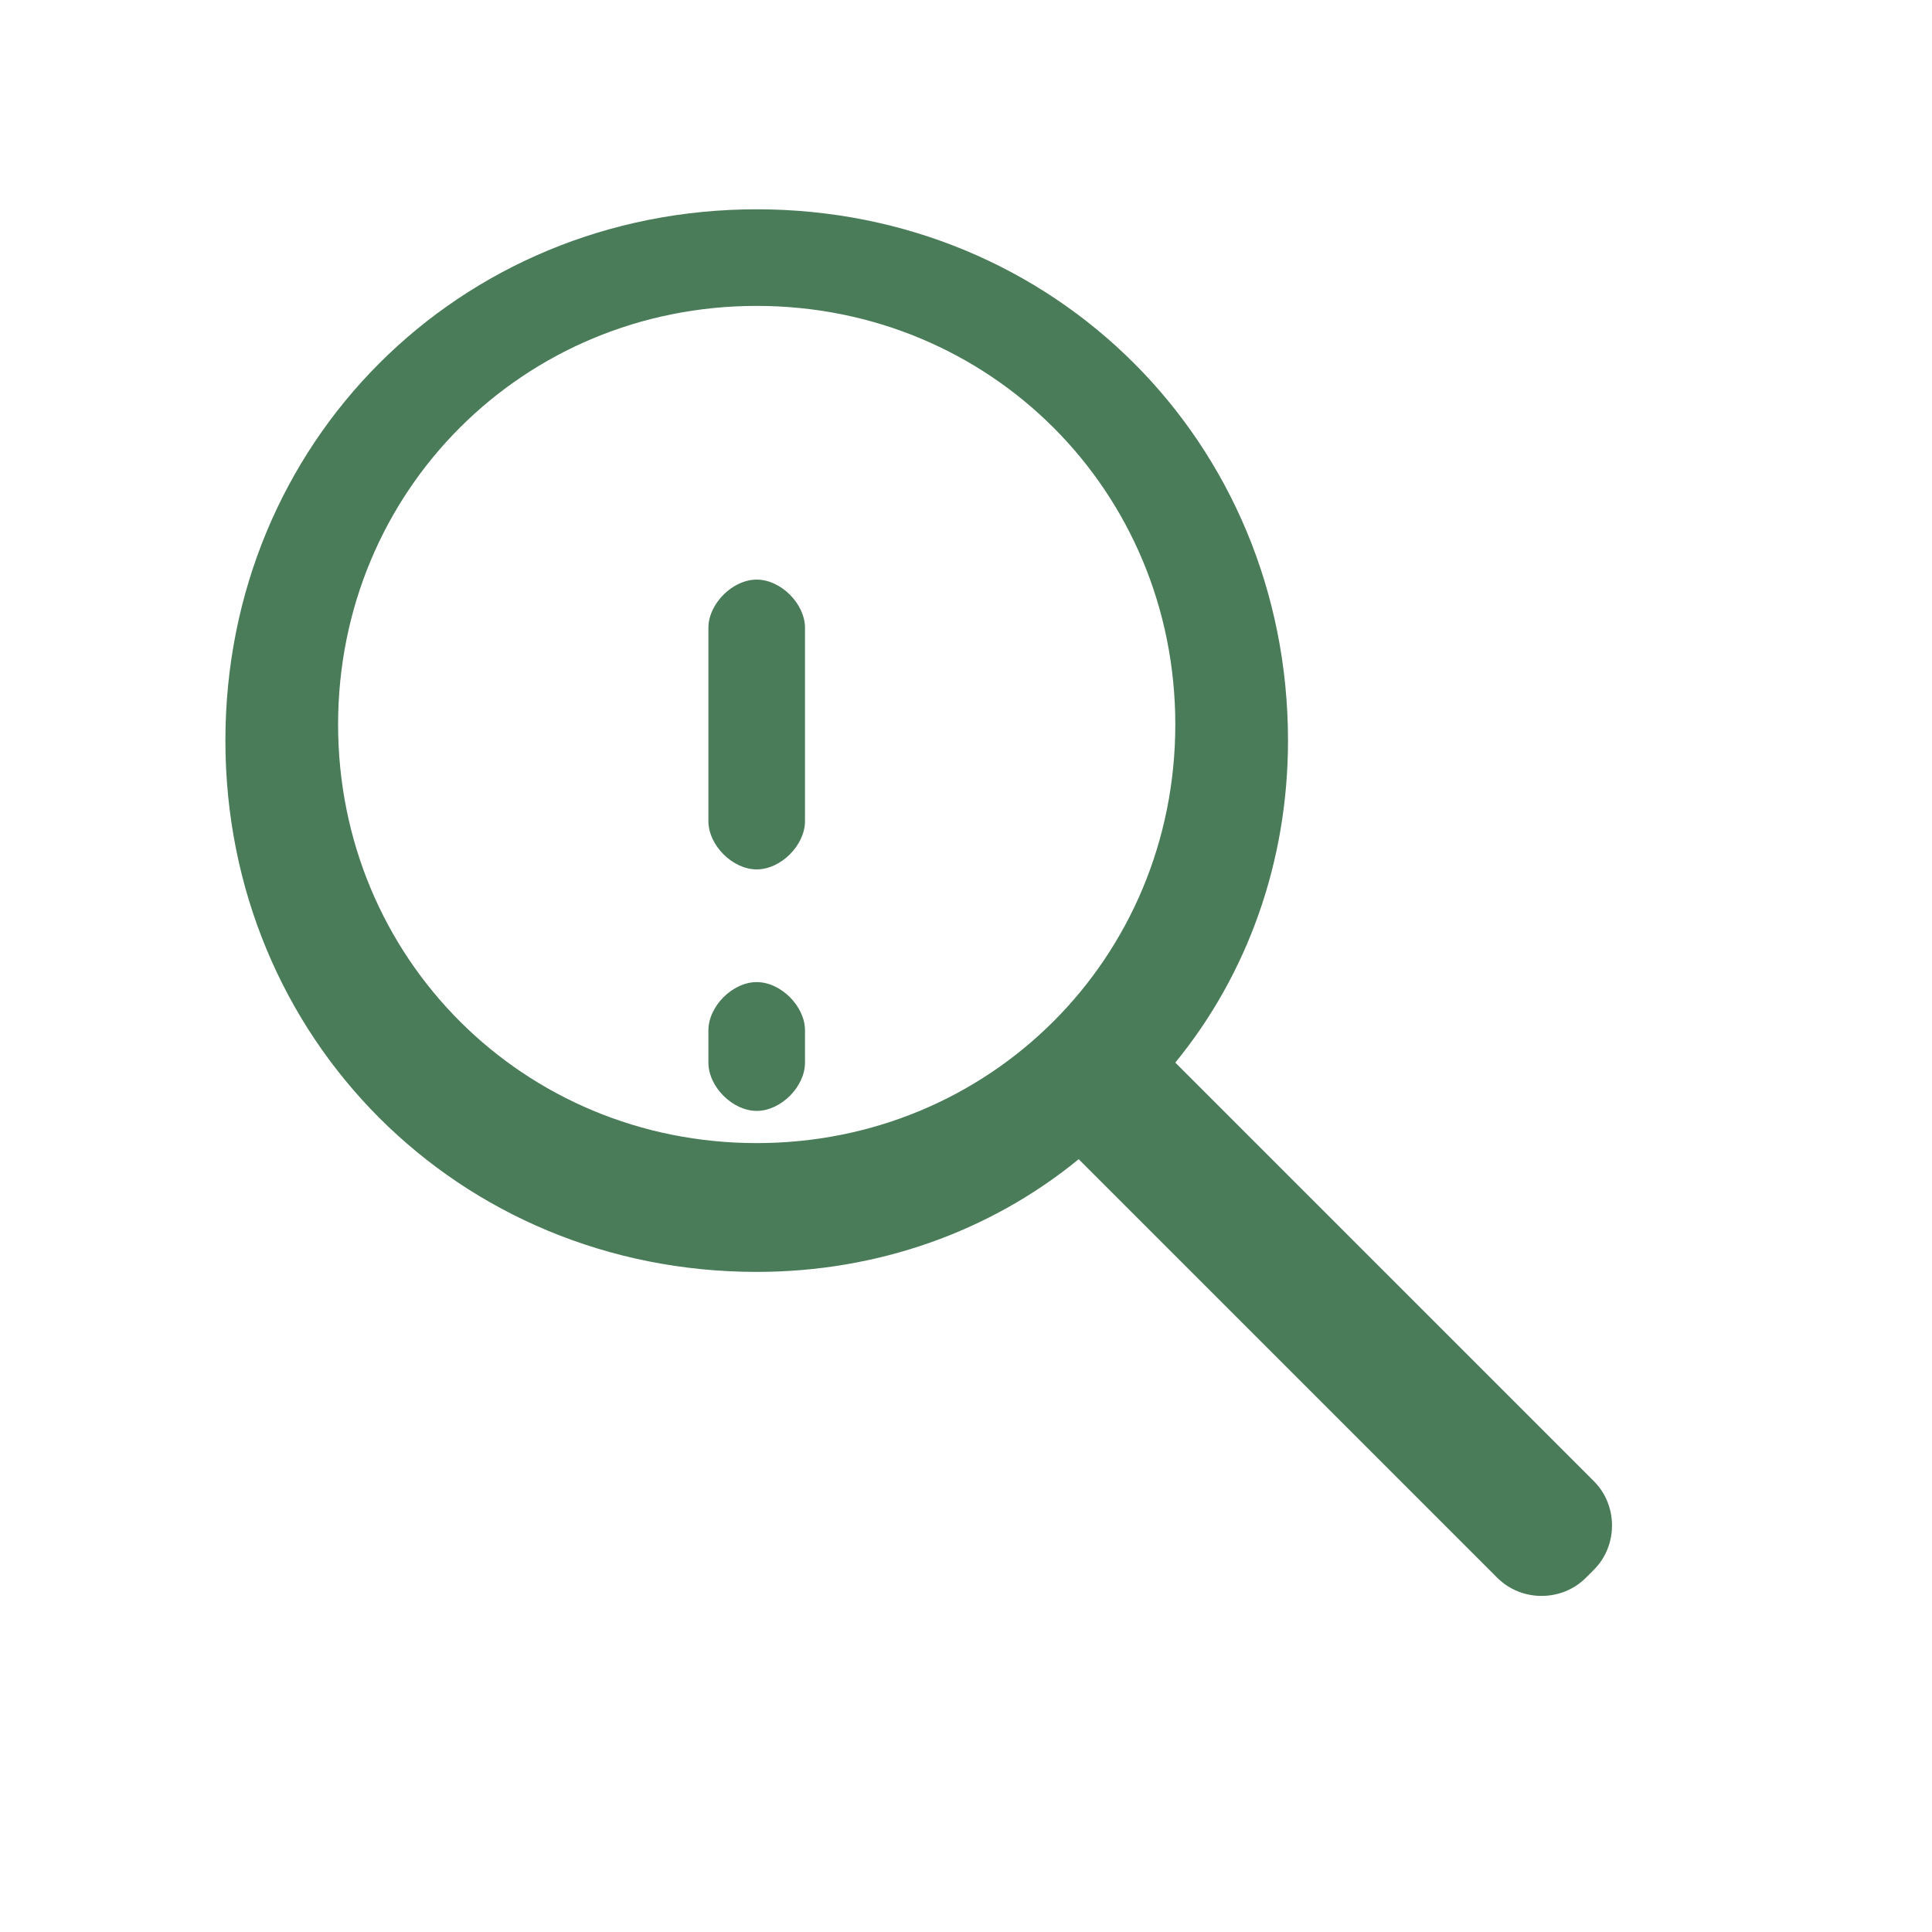
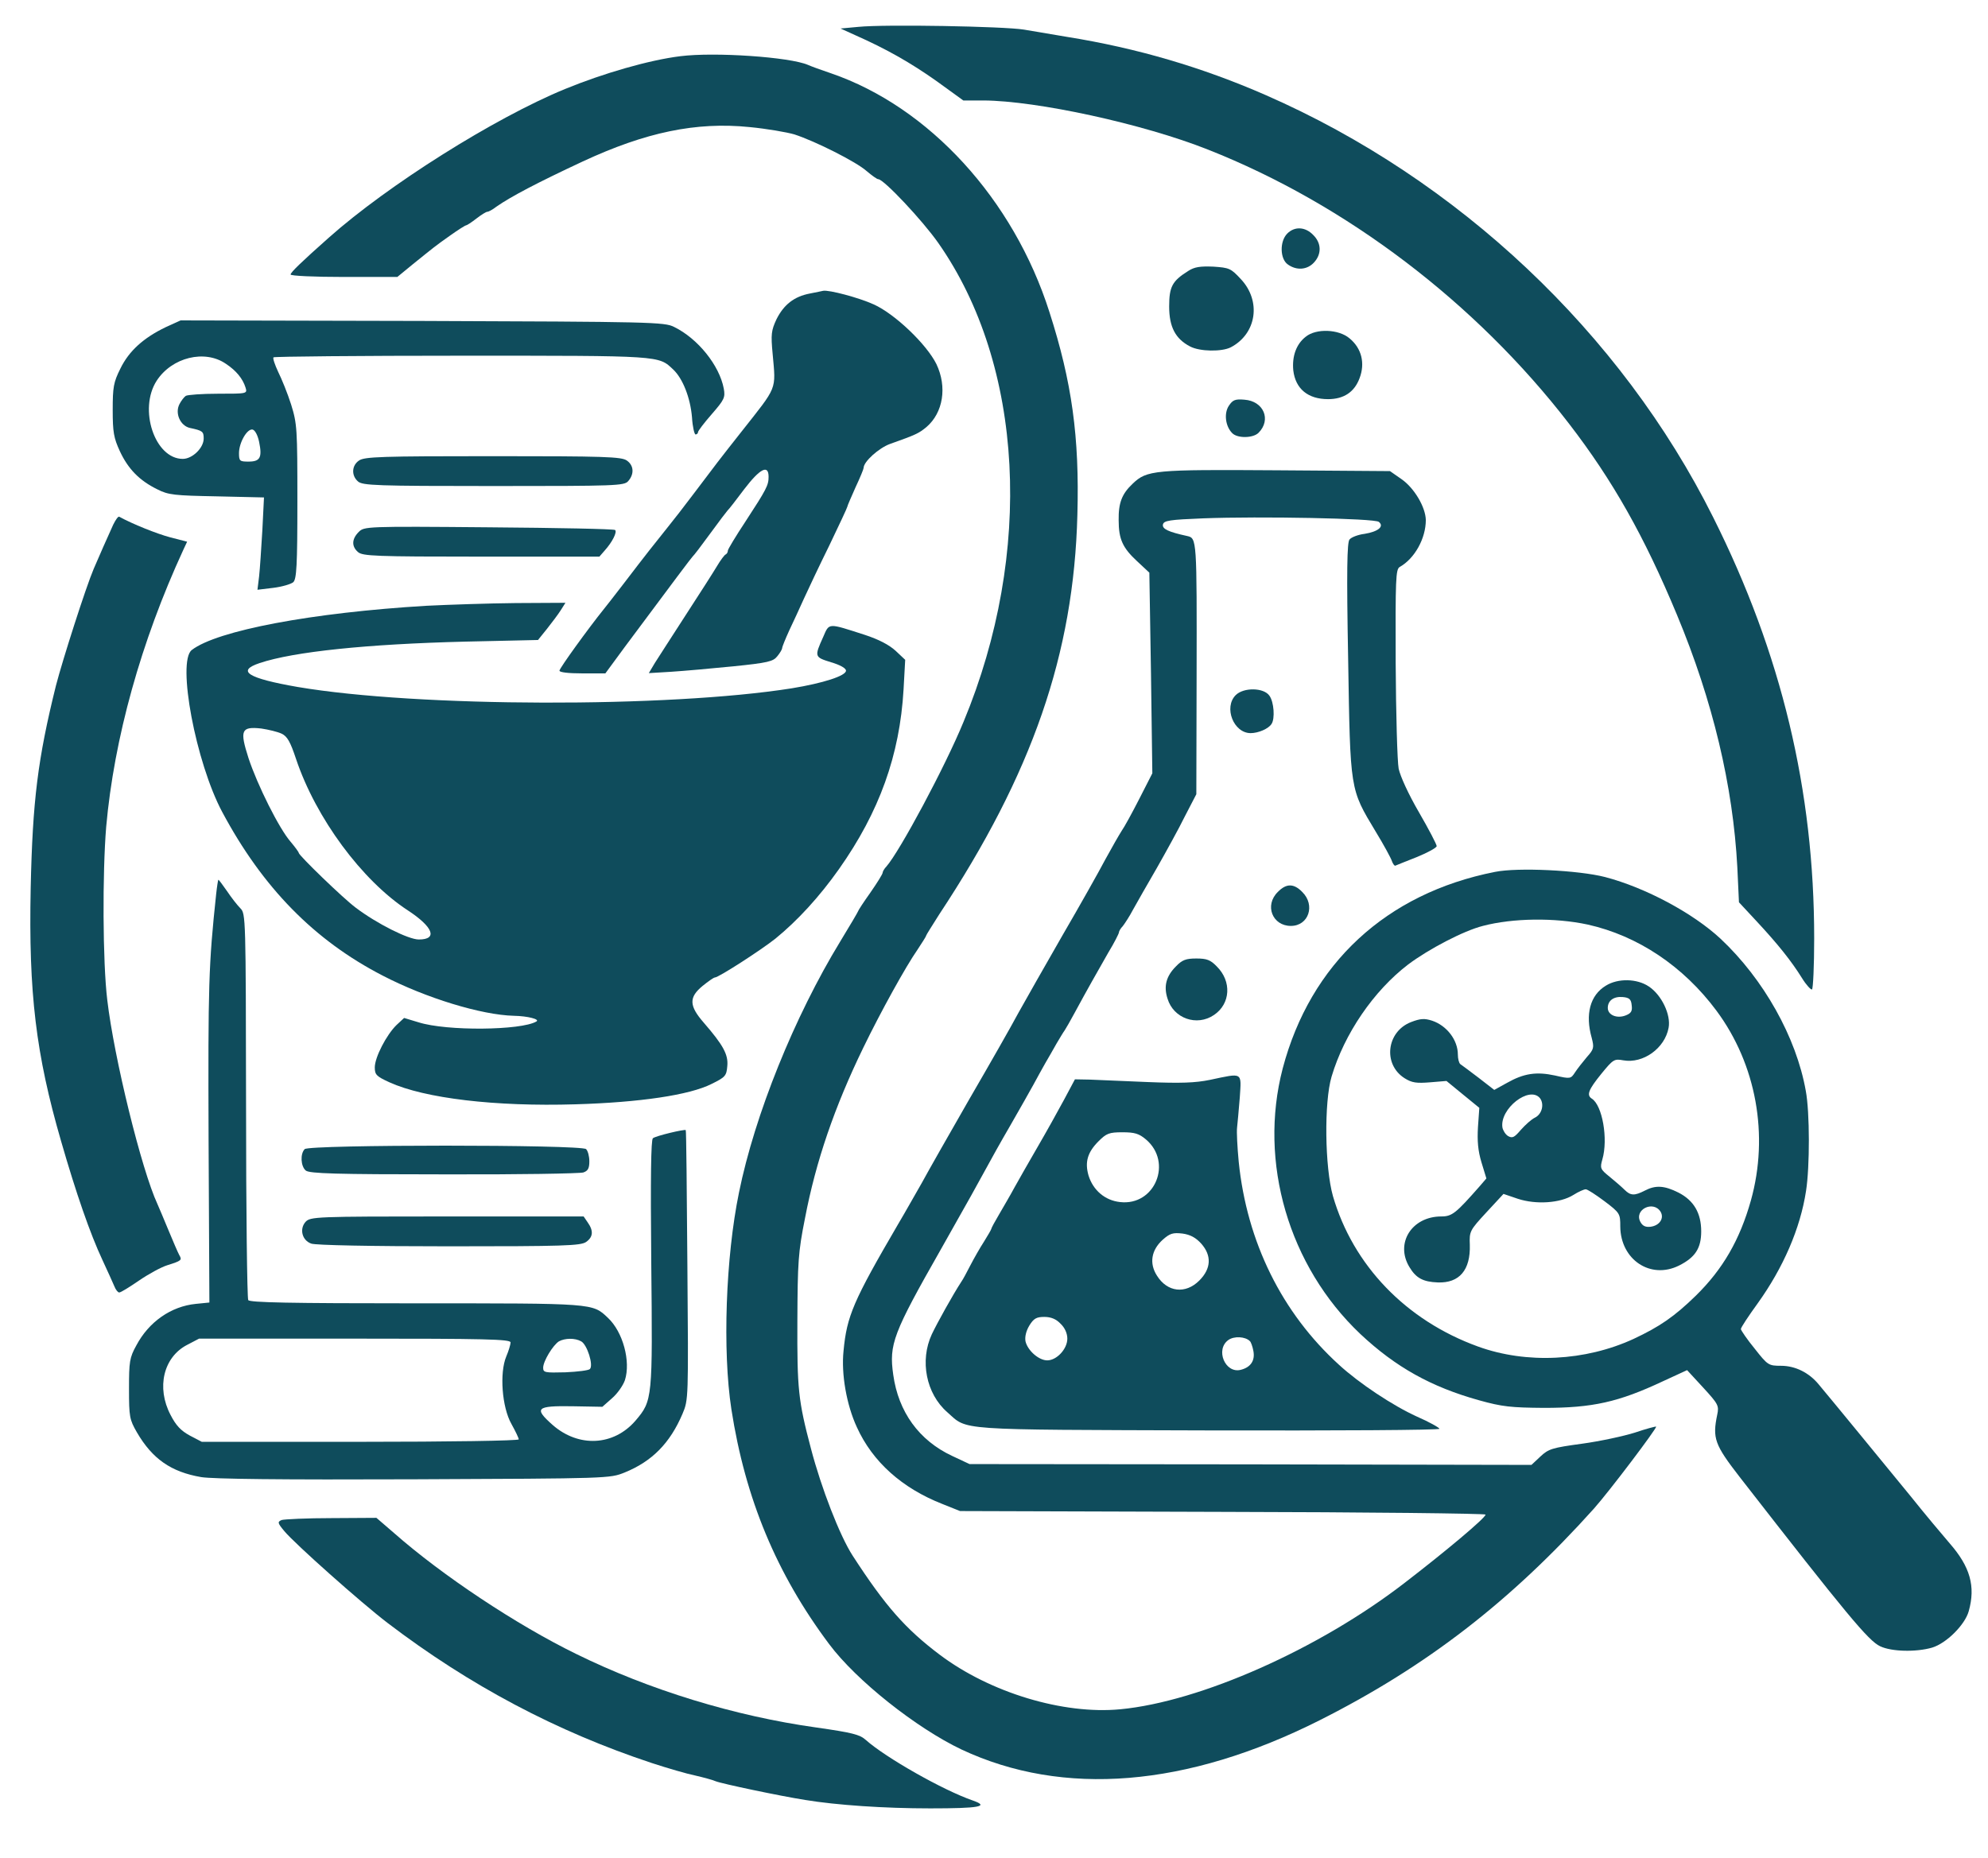
- <svg xmlns="http://www.w3.org/2000/svg" width="48" height="48" viewBox="0 0 24 24" fill="none">
-   <path d="M19.8 18.4L14.6 13.2C15.5 12.1 16 10.7 16 9.2C16 5.5 13.1 2.6 9.4 2.6C5.7 2.6 2.8 5.5 2.8 9.2C2.8 12.9 5.7 15.8 9.4 15.8C10.9 15.8 12.3 15.3 13.4 14.4L18.6 19.6C18.9 19.9 19.4 19.9 19.7 19.6L19.8 19.5C20.1 19.2 20.1 18.7 19.8 18.4ZM9.4 14.2C6.5 14.2 4.2 11.9 4.2 9C4.2 6.1 6.5 3.8 9.4 3.8C12.3 3.8 14.6 6.1 14.6 9C14.6 11.9 12.3 14.2 9.4 14.2Z" fill="#4A7C59" />
-   <path d="M9.4 7.2C9.1 7.2 8.8 7.5 8.8 7.8V10.2C8.8 10.5 9.1 10.8 9.4 10.8C9.7 10.8 10 10.5 10 10.2V7.8C10 7.5 9.7 7.2 9.4 7.2Z" fill="#4A7C59" />
-   <path d="M9.4 12.2C9.1 12.2 8.8 12.5 8.8 12.8V13.2C8.8 13.5 9.1 13.8 9.4 13.8C9.7 13.8 10 13.5 10 13.2V12.8C10 12.5 9.7 12.2 9.4 12.2Z" fill="#4A7C59" />
+ <svg xmlns="http://www.w3.org/2000/svg" version="1.0" width="732pt" height="684pt" viewBox="0 0 732 684" preserveAspectRatio="xMidYMid meet">
+   <g transform="translate(0,684) scale(0.1,-0.1)" fill="#0F4C5C" stroke="none">
+     <path d="M3160 6741 l-65 -6 55 -25 c113 -50 203 -101 299 -169 l98 -71 74 0 c196 -1 588 -86 827 -181 509 -201 986 -564 1329 -1009 161 -209 277 -414 398 -705 132 -317 206 -629 222 -929 l6 -129 66 -71 c78 -84 126 -144 166 -208 16 -26 33 -44 37 -42 4 3 8 87 8 188 0 545 -120 1048 -372 1551 -339 679 -939 1245 -1648 1555 -233 102 -474 173 -730 214 -52 9 -124 21 -160 27 -74 12 -513 20 -610 10z" />
+     <path d="M2505 6633 c-114 -14 -284 -63 -425 -121 -260 -107 -652 -354 -869 -547 -98 -87 -141 -128 -141 -136 0 -5 88 -9 196 -9 l197 0 56 46 c82 66 81 66 139 107 28 20 55 37 58 37 3 0 20 11 38 25 18 14 36 25 40 25 5 0 20 8 34 19 53 37 152 89 317 166 232 108 418 147 615 127 63 -6 138 -19 165 -27 77 -25 228 -101 266 -135 19 -16 38 -30 43 -30 20 0 163 -152 221 -235 315 -450 352 -1140 93 -1763 -68 -166 -235 -477 -284 -533 -8 -8 -14 -19 -14 -23 0 -5 -20 -37 -45 -73 -25 -35 -45 -66 -45 -68 0 -2 -30 -53 -66 -112 -169 -277 -315 -639 -373 -925 -49 -238 -61 -583 -28 -798 51 -329 166 -606 360 -865 100 -134 321 -309 487 -388 375 -176 830 -139 1320 108 391 197 702 437 1009 779 57 64 233 297 229 302 -2 1 -37 -8 -78 -22 -41 -13 -129 -32 -195 -41 -110 -15 -123 -19 -153 -47 l-33 -31 -1034 2 -1035 1 -64 30 c-122 57 -198 162 -217 299 -16 112 -1 152 176 463 109 193 133 236 165 295 15 28 55 100 90 160 35 61 73 128 85 150 12 22 31 57 43 78 12 20 31 54 43 75 12 20 25 42 29 47 4 6 21 35 37 65 47 87 83 150 124 222 22 36 39 70 39 74 0 4 6 15 14 23 7 9 25 36 38 61 14 25 53 94 88 154 34 60 81 145 103 190 l42 81 1 430 c1 512 1 513 -35 521 -69 15 -92 26 -89 42 3 15 24 18 148 23 210 8 632 0 647 -13 21 -17 -3 -36 -52 -44 -25 -3 -50 -13 -56 -21 -9 -10 -11 -116 -5 -440 8 -487 6 -477 101 -635 30 -49 57 -99 60 -109 4 -11 10 -19 13 -17 4 2 40 16 80 32 39 16 72 34 72 40 0 6 -29 62 -65 124 -39 67 -69 133 -75 161 -5 26 -10 202 -11 391 -1 306 0 344 15 352 55 31 96 105 96 173 -1 47 -42 117 -89 150 l-43 30 -416 3 c-454 3 -479 1 -532 -50 -39 -37 -52 -70 -51 -134 0 -70 15 -102 68 -151 l45 -42 6 -370 5 -369 -48 -94 c-26 -51 -55 -104 -65 -118 -9 -14 -36 -61 -60 -105 -23 -44 -94 -170 -158 -280 -63 -110 -136 -238 -162 -285 -25 -47 -107 -191 -182 -320 -74 -129 -152 -266 -173 -305 -22 -38 -61 -108 -89 -155 -164 -281 -188 -337 -200 -465 -9 -85 11 -199 49 -281 58 -128 167 -225 315 -283 l65 -26 968 -3 c532 -1 967 -6 967 -10 0 -12 -144 -133 -300 -253 -314 -242 -750 -436 -1045 -464 -210 -20 -479 61 -665 201 -126 95 -200 179 -320 364 -48 74 -116 250 -154 395 -47 178 -51 219 -50 470 1 217 3 253 28 378 40 210 109 411 215 629 64 132 157 300 199 360 17 26 32 49 32 52 0 2 22 37 48 78 343 519 496 960 509 1472 8 286 -20 489 -103 747 -132 415 -443 755 -804 879 -36 12 -74 26 -85 31 -67 29 -343 48 -470 32z" />
+     <path d="M4740 5980 c-29 -29 -27 -94 2 -114 32 -23 71 -20 96 7 29 31 28 72 -3 102 -29 30 -68 32 -95 5z" />
+     <path d="M4375 5842 c-59 -37 -70 -58 -70 -131 0 -75 23 -119 77 -147 36 -19 117 -20 150 -3 95 50 113 170 37 251 -37 40 -43 42 -101 46 -49 2 -70 -1 -93 -16z" />
+     <path d="M2982 5759 c-58 -11 -96 -41 -123 -95 -19 -41 -21 -55 -14 -128 12 -135 19 -116 -115 -286 -79 -100 -98 -125 -174 -226 -33 -44 -78 -102 -100 -129 -48 -60 -73 -91 -160 -205 -36 -47 -69 -89 -74 -95 -54 -67 -162 -216 -162 -225 0 -6 32 -10 85 -10 l84 0 72 98 c183 246 244 327 249 332 4 3 33 41 65 85 32 44 61 82 64 85 4 3 31 38 61 78 58 76 90 93 90 46 0 -31 -7 -45 -86 -166 -35 -53 -64 -101 -64 -106 0 -6 -4 -12 -8 -14 -4 -1 -19 -21 -32 -43 -13 -22 -65 -103 -115 -180 -50 -77 -101 -157 -114 -177 l-22 -37 83 5 c46 3 148 12 228 20 128 13 147 18 162 37 10 12 18 26 18 30 0 5 12 34 26 65 15 31 39 84 54 117 15 33 57 122 94 197 36 75 66 139 66 142 0 3 14 35 30 71 17 36 30 68 30 72 0 23 56 73 97 88 96 34 106 39 134 62 62 53 77 148 37 232 -36 73 -153 185 -231 220 -55 25 -165 54 -186 50 -3 -1 -25 -5 -49 -10z" />
+     <path d="M610 5635 c-81 -39 -135 -87 -167 -153 -25 -50 -28 -68 -28 -152 0 -82 4 -103 26 -151 31 -67 73 -109 138 -141 41 -21 63 -23 220 -26 l173 -4 -6 -121 c-4 -67 -9 -144 -12 -170 l-6 -49 58 7 c33 4 66 14 74 21 12 12 15 60 15 297 0 268 -1 286 -23 357 -13 41 -35 95 -48 121 -12 26 -20 49 -17 53 4 3 316 6 693 6 738 0 724 1 779 -51 35 -33 63 -104 69 -176 2 -35 9 -63 13 -63 5 0 9 4 9 8 0 5 23 35 51 67 46 53 50 61 44 94 -16 85 -95 184 -183 227 -35 18 -84 19 -927 22 l-890 2 -55 -25z m222 -135 c38 -25 62 -55 72 -87 7 -23 7 -23 -101 -23 -59 0 -113 -4 -119 -8 -6 -4 -17 -18 -23 -30 -18 -34 3 -80 38 -88 47 -10 51 -13 51 -39 0 -35 -42 -75 -77 -75 -103 0 -164 183 -96 288 56 86 177 116 255 62z m122 -287 c12 -58 4 -73 -39 -73 -32 0 -35 2 -35 31 0 39 30 91 50 87 9 -2 19 -21 24 -45z" />
+     <path d="M4808 5600 c-35 -27 -51 -72 -46 -124 8 -68 54 -106 128 -106 58 0 97 26 116 77 21 55 8 110 -37 147 -40 34 -123 37 -161 6z" />
+     <path d="M4525 5346 c-19 -28 -13 -76 12 -101 19 -20 77 -19 97 1 48 48 19 117 -52 122 -34 3 -43 -1 -57 -22z" />
+     <path d="M1322 5144 c-27 -18 -29 -55 -4 -77 17 -15 66 -17 499 -17 452 0 481 1 496 18 23 26 21 58 -5 76 -20 14 -83 16 -493 16 -410 0 -473 -2 -493 -16z" />
+     <path d="M417 4908 c-18 -39 -54 -121 -72 -163 -29 -68 -115 -337 -139 -430 -67 -270 -86 -424 -93 -745 -8 -387 19 -612 112 -933 55 -191 107 -341 152 -437 19 -41 39 -85 44 -97 5 -13 13 -23 18 -23 6 0 38 20 73 44 35 24 81 49 103 56 54 17 56 19 45 38 -5 9 -23 51 -40 92 -17 41 -35 84 -40 95 -59 127 -160 539 -185 752 -17 140 -18 468 -4 638 29 325 128 682 284 1020 l14 30 -62 16 c-49 13 -139 49 -188 76 -4 2 -13 -11 -22 -29z" />
+     <path d="M1321 4881 c-26 -26 -27 -53 -3 -74 17 -15 63 -17 454 -17 l435 0 20 23 c27 30 46 67 38 75 -4 4 -213 8 -465 10 -453 4 -459 3 -479 -17z" />
+     <path d="M1570 4609 c-420 -25 -771 -91 -864 -163 -55 -43 15 -414 112 -596 149 -279 339 -473 591 -603 160 -83 364 -145 483 -148 52 -1 97 -13 83 -21 -56 -33 -330 -36 -434 -3 l-53 16 -28 -26 c-37 -36 -80 -119 -80 -156 0 -27 6 -33 54 -55 130 -59 389 -90 685 -81 237 7 420 34 501 75 51 25 55 30 58 66 4 42 -15 77 -87 160 -54 62 -55 93 -4 135 21 17 41 31 45 31 14 0 170 101 223 143 81 66 162 154 234 256 149 211 224 420 238 662 l6 109 -35 33 c-24 22 -62 42 -114 59 -137 44 -130 45 -153 -8 -33 -73 -32 -74 29 -93 34 -10 55 -22 55 -31 0 -19 -84 -46 -200 -65 -454 -72 -1377 -70 -1819 5 -184 32 -227 59 -140 88 125 42 395 70 757 79 l268 6 33 41 c18 23 41 53 51 69 l17 27 -183 -1 c-101 -1 -249 -6 -329 -10z m-533 -471 c21 -10 32 -30 53 -93 73 -218 243 -448 412 -558 93 -61 111 -107 40 -107 -38 0 -154 58 -232 117 -47 35 -210 193 -210 202 0 3 -14 22 -30 41 -42 48 -122 208 -155 308 -33 103 -27 117 47 109 27 -4 60 -12 75 -19z" />
+     <path d="M4550 4280 c-45 -45 -8 -140 55 -140 28 0 66 16 77 34 13 19 9 81 -8 104 -21 30 -95 31 -124 2z" />
+     <path d="M5505 3629 c-401 -79 -680 -338 -782 -724 -90 -345 22 -728 286 -978 130 -122 261 -195 437 -244 86 -24 118 -27 239 -28 179 0 274 21 438 98 l89 41 59 -64 c56 -61 59 -67 52 -100 -18 -87 -10 -110 83 -230 396 -509 474 -603 517 -623 42 -20 132 -22 191 -5 53 16 121 84 135 134 26 92 5 164 -70 250 -24 28 -90 106 -145 175 -96 117 -289 353 -337 410 -36 44 -87 69 -139 69 -46 0 -49 2 -97 63 -28 34 -50 67 -51 72 0 6 28 48 62 95 94 131 157 276 178 414 14 89 14 290 -1 369 -35 197 -155 411 -314 560 -101 94 -276 188 -425 227 -97 25 -321 36 -405 19z m341 -194 c184 -41 352 -153 474 -317 147 -198 194 -459 127 -699 -41 -146 -104 -254 -203 -351 -79 -77 -133 -114 -229 -159 -178 -82 -394 -93 -573 -28 -265 96 -460 299 -534 554 -30 106 -33 346 -5 440 47 158 155 316 282 413 76 57 204 124 275 142 110 29 265 31 386 5z" />
+     <path d="M5913 3210 c-58 -35 -77 -105 -52 -193 9 -35 8 -41 -18 -70 -15 -18 -35 -43 -44 -57 -15 -23 -17 -24 -73 -11 -69 15 -115 8 -177 -27 l-47 -26 -58 45 c-32 24 -62 47 -67 50 -5 4 -9 20 -9 35 0 54 -41 107 -95 125 -28 9 -43 8 -77 -5 -91 -35 -105 -156 -24 -207 27 -17 44 -19 94 -15 l60 5 61 -50 60 -49 -5 -71 c-3 -51 0 -87 13 -130 l18 -59 -24 -28 c-88 -100 -102 -112 -142 -112 -109 0 -171 -99 -117 -187 24 -40 50 -54 104 -56 79 -3 121 45 118 139 -2 49 0 53 61 119 l63 68 53 -18 c67 -22 156 -16 204 14 19 12 39 21 46 21 6 0 37 -20 69 -44 57 -43 58 -46 58 -93 1 -122 111 -196 216 -144 60 30 82 64 82 126 0 67 -27 114 -84 143 -52 26 -84 28 -124 7 -37 -19 -52 -19 -74 3 -9 9 -34 31 -55 48 -35 28 -36 32 -27 64 22 75 0 200 -39 224 -20 13 -12 33 35 91 44 54 48 56 81 50 73 -13 153 44 167 120 9 48 -26 121 -73 152 -43 29 -113 31 -158 3z m95 -72 c3 -22 -2 -30 -23 -38 -32 -12 -65 2 -65 28 0 27 22 43 55 40 24 -2 31 -8 33 -30z m-338 -342 c17 -22 8 -59 -18 -72 -13 -6 -36 -27 -52 -45 -24 -28 -31 -32 -47 -23 -10 6 -19 21 -21 32 -10 69 99 154 138 108z m444 -418 c15 -24 -3 -52 -37 -56 -18 -2 -29 3 -37 18 -24 45 47 80 74 38z" />
+     <path d="M796 3548 c-28 -263 -30 -334 -28 -904 l3 -601 -50 -5 c-91 -9 -173 -66 -219 -153 -25 -45 -27 -60 -27 -160 0 -103 2 -113 29 -160 57 -98 126 -146 237 -165 44 -7 291 -10 784 -8 719 3 720 3 775 25 101 41 167 108 213 216 22 52 22 54 18 547 -2 272 -4 496 -6 498 -4 4 -110 -21 -121 -30 -7 -5 -9 -143 -6 -458 5 -502 5 -508 -58 -582 -80 -93 -209 -100 -305 -16 -70 62 -61 71 72 69 l111 -2 35 31 c20 17 41 47 48 67 22 69 -7 178 -63 230 -57 54 -49 53 -707 53 -465 0 -612 3 -617 12 -4 7 -8 330 -8 718 -1 692 -1 705 -21 725 -11 11 -33 39 -49 63 -16 23 -30 42 -32 42 -1 0 -5 -24 -8 -52z m1084 -1652 c0 -7 -7 -31 -16 -52 -25 -60 -16 -186 19 -248 15 -27 27 -52 27 -57 0 -5 -257 -9 -583 -9 l-584 0 -44 23 c-33 18 -51 37 -71 76 -53 101 -26 213 61 258 l44 23 574 0 c480 0 573 -2 573 -14z m260 4 c22 -12 46 -88 32 -102 -5 -5 -45 -10 -90 -12 -76 -2 -82 -1 -82 17 0 24 36 83 58 97 22 12 59 13 82 0z" />
+     <path d="M4705 3555 c-50 -49 -20 -125 48 -125 66 0 91 77 42 125 -31 32 -59 32 -90 0z" />
+     <path d="M4330 3281 c-36 -36 -46 -73 -31 -119 22 -73 108 -103 171 -60 61 41 66 124 10 179 -23 24 -37 29 -75 29 -38 0 -52 -5 -75 -29z" />
+     <path d="M4455 2863 c-54 -11 -107 -13 -230 -8 -88 4 -184 8 -213 9 l-54 1 -40 -75 c-22 -41 -66 -120 -98 -175 -32 -55 -70 -122 -85 -149 -15 -28 -41 -72 -56 -98 -16 -27 -29 -51 -29 -54 0 -2 -12 -23 -27 -47 -15 -23 -37 -62 -50 -87 -13 -25 -27 -52 -33 -60 -32 -49 -89 -152 -109 -194 -45 -97 -21 -219 57 -287 77 -68 19 -64 960 -67 468 -1 852 1 852 6 0 4 -37 25 -83 45 -88 40 -212 122 -287 191 -210 191 -339 452 -369 748 -5 53 -8 109 -6 125 2 15 6 65 10 111 6 95 13 91 -110 65z m-236 -219 c100 -84 34 -246 -95 -231 -55 6 -99 43 -116 98 -14 49 -4 85 37 126 29 29 39 33 88 33 45 0 61 -5 86 -26z m204 -384 c39 -44 37 -92 -7 -136 -51 -51 -118 -43 -156 18 -29 45 -21 94 21 132 27 24 38 27 73 23 29 -4 49 -15 69 -37z m-518 -295 c16 -15 25 -36 25 -55 0 -38 -39 -80 -74 -80 -31 0 -72 36 -80 70 -3 16 2 38 14 58 16 26 26 32 55 32 25 0 44 -8 60 -25z m697 -64 c4 -3 10 -20 13 -36 7 -36 -10 -61 -47 -70 -57 -14 -94 75 -45 110 21 15 62 13 79 -4z" />
+     <path d="M1122 2608 c-17 -17 -15 -63 4 -79 14 -11 109 -14 508 -14 270 -1 501 3 514 7 17 6 22 15 22 41 0 18 -5 38 -12 45 -17 17 -1019 17 -1036 0z" />
+     <path d="M1125 2340 c-23 -26 -13 -68 21 -80 15 -6 222 -10 507 -10 421 0 485 2 505 16 26 18 28 41 6 72 l-15 22 -503 0 c-487 0 -503 -1 -521 -20z" />
+     <path d="M1037 1242 c-16 -7 -15 -11 10 -41 38 -46 283 -264 380 -338 303 -231 623 -400 973 -516 58 -19 130 -40 160 -46 30 -7 64 -16 75 -21 22 -9 235 -54 330 -69 115 -19 291 -31 460 -31 181 0 220 7 157 29 -110 38 -321 158 -394 223 -22 20 -50 27 -183 46 -300 42 -614 138 -884 271 -219 107 -493 289 -670 445 l-65 56 -165 -1 c-91 0 -174 -4 -184 -7z" />
+   </g>
</svg>
